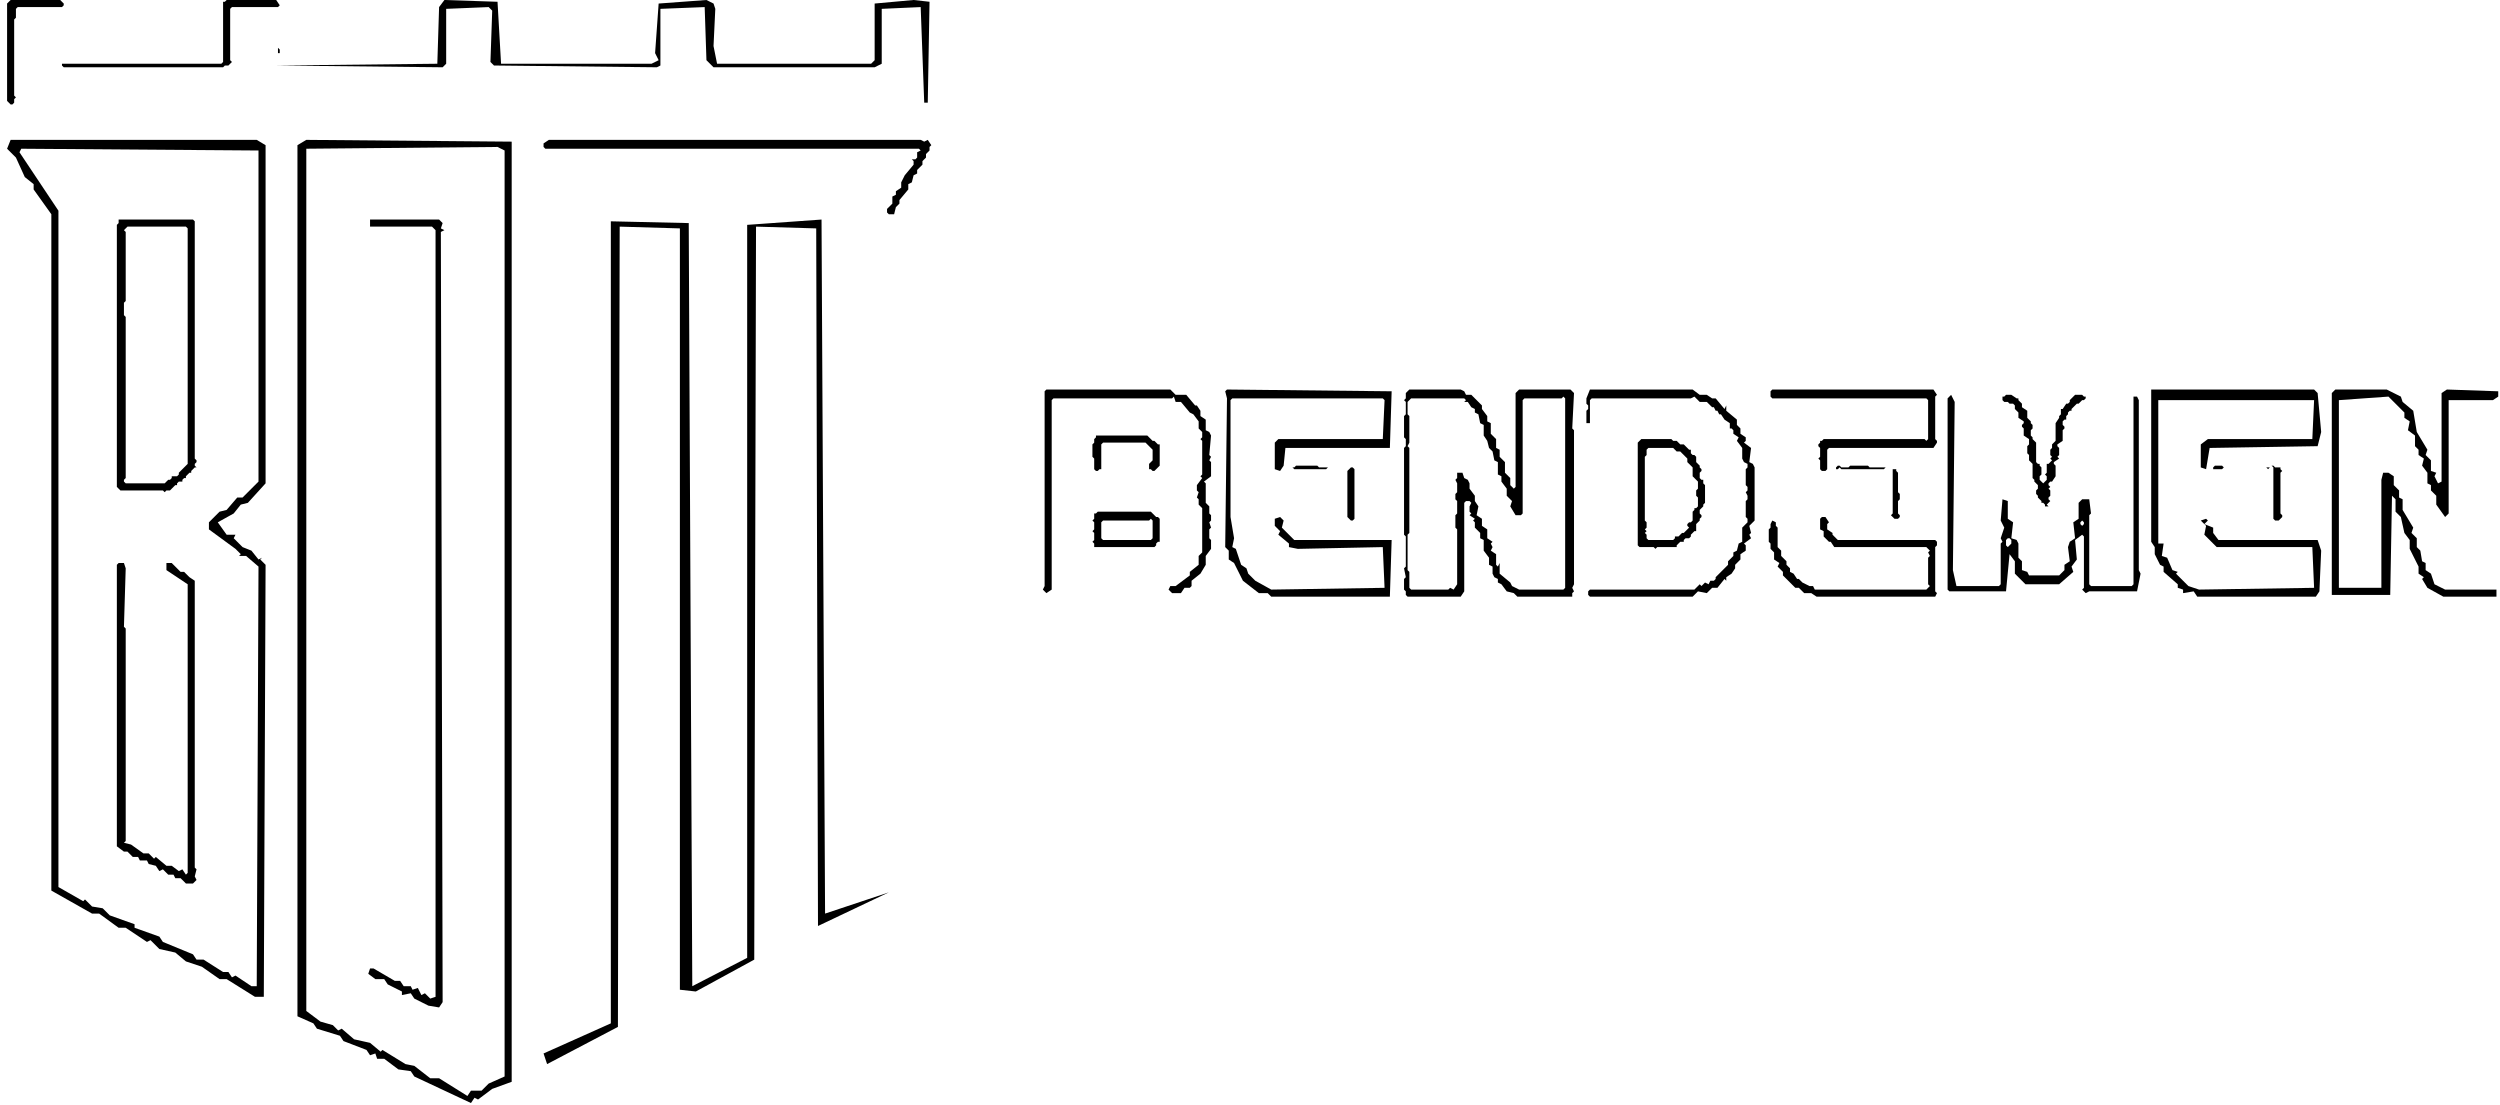
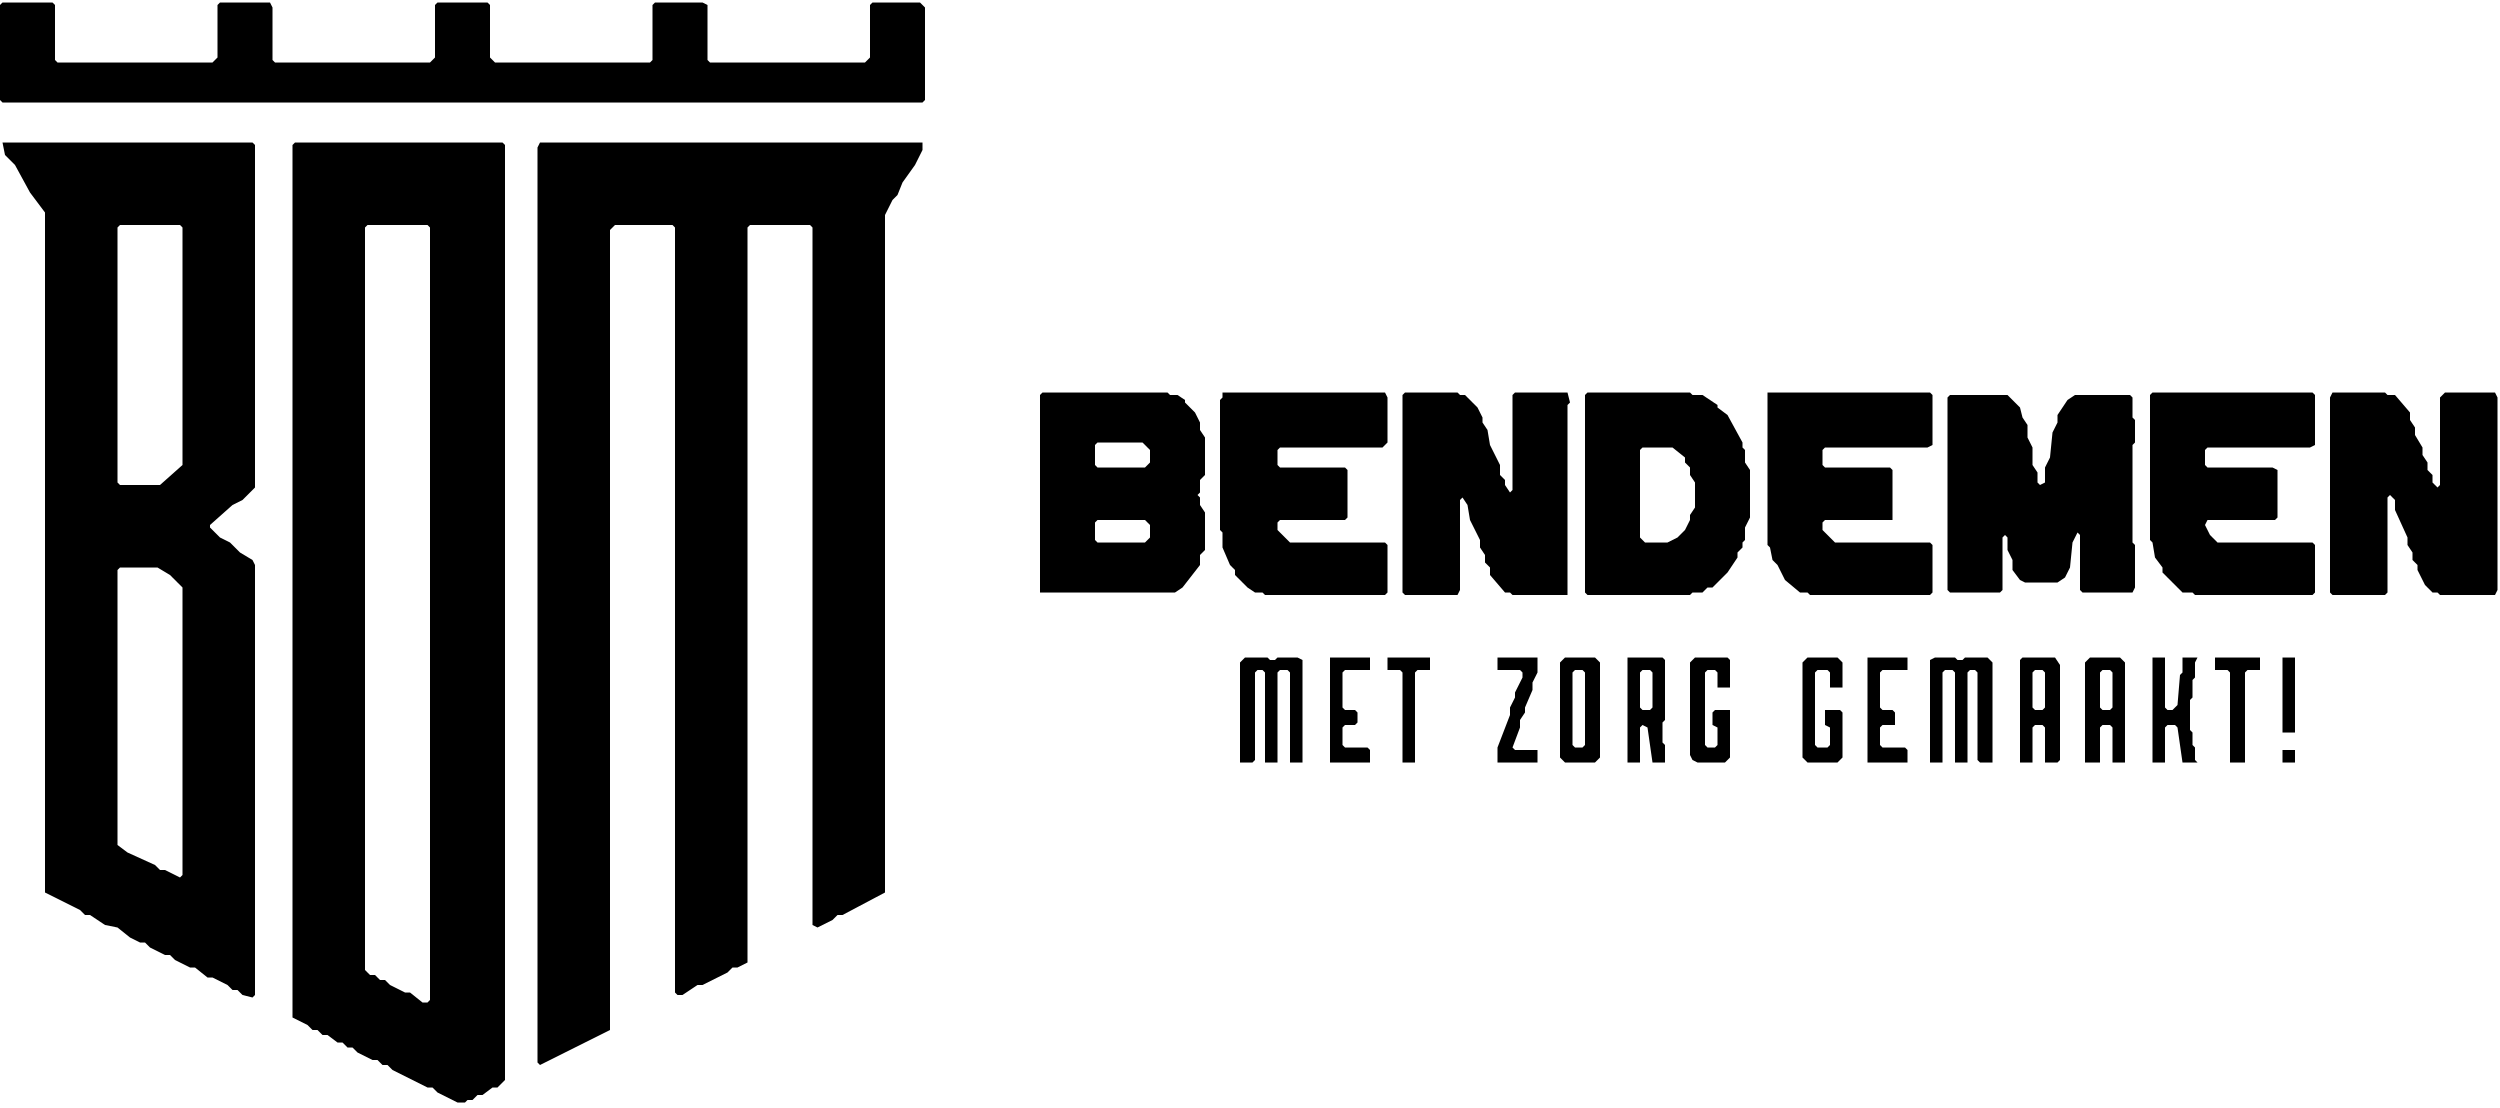
- <svg xmlns="http://www.w3.org/2000/svg" viewBox="0 0 1412 624" role="img" aria-label="Bendemen logo">
-   <path d="M 67 318 L 66 319 L 66 478 L 70 481 L 72 481 L 75 484 L 78 484 L 79 486 L 83 486 L 84 488 L 88 489 L 90 492 L 92 491 L 95 494 L 98 494 L 99 496 L 102 496 L 105 499 L 109 499 L 111 497 L 110 495 L 111 491 L 110 490 L 110 328 L 107 326 L 108 325 L 107 326 L 104 323 L 102 323 L 97 318 L 94 318 L 94 322 L 106 330 L 106 493 L 105 494 L 103 491 L 101 492 L 97 489 L 94 489 L 88 484 L 87 485 L 84 482 L 81 482 L 74 477 L 70 476 L 71 475 L 71 355 L 70 354 L 71 321 L 70 318 Z M 1135 304 L 1136 305 L 1136 307 L 1134 309 L 1133 308 L 1133 305 L 1134 304 Z M 1175 295 L 1176 294 L 1177 295 L 1177 296 L 1176 297 L 1175 296 Z M 651 294 L 651 304 L 650 305 L 623 305 L 622 304 L 622 295 L 623 294 L 649 294 L 650 293 Z M 1000 296 L 1000 298 L 999 299 L 999 306 L 1000 307 L 1000 310 L 1002 312 L 1002 316 L 1005 318 L 1004 320 L 1007 323 L 1007 325 L 1014 332 L 1016 332 L 1019 335 L 1023 335 L 1026 337 L 1093 337 L 1094 335 L 1093 334 L 1093 309 L 1094 308 L 1094 306 L 1093 305 L 1038 305 L 1035 302 L 1035 301 L 1032 299 L 1032 296 L 1033 295 L 1031 292 L 1029 292 L 1028 293 L 1028 299 L 1030 300 L 1030 303 L 1033 306 L 1034 306 L 1036 309 L 1088 309 L 1090 311 L 1089 312 L 1090 314 L 1089 315 L 1089 330 L 1090 331 L 1088 333 L 1025 333 L 1024 331 L 1022 331 L 1018 329 L 1016 327 L 1015 327 L 1013 324 L 1011 323 L 1011 321 L 1009 319 L 1009 317 L 1006 314 L 1006 311 L 1004 309 L 1004 298 L 1003 297 L 1003 295 L 1001 294 Z M 618 290 L 618 293 L 617 294 L 618 295 L 618 299 L 617 300 L 618 301 L 618 305 L 617 306 L 618 307 L 618 309 L 652 309 L 653 308 L 653 307 L 654 306 L 655 306 L 655 293 L 654 292 L 653 292 L 650 289 L 620 289 L 619 290 Z M 1069 265 L 1069 290 L 1068 291 L 1070 293 L 1072 293 L 1073 292 L 1073 291 L 1072 290 L 1072 283 L 1073 282 L 1073 279 L 1072 278 L 1072 267 L 1071 266 L 1071 265 Z M 763 264 L 761 266 L 761 292 L 763 294 L 764 294 L 765 293 L 765 265 L 764 264 Z M 1250 264 L 1250 265 L 1255 265 L 1256 264 L 1280 264 L 1281 265 L 1283 263 L 1284 264 L 1284 293 L 1285 294 L 1287 294 L 1289 292 L 1289 291 L 1288 290 L 1288 267 L 1289 266 L 1288 265 L 1288 264 L 1285 264 L 1284 263 L 1283 263 L 1282 264 L 1256 264 L 1255 263 L 1251 263 Z M 1037 265 L 1038 265 L 1039 264 L 1040 265 L 1064 265 L 1065 264 L 1066 264 L 1056 264 L 1055 263 L 1045 263 L 1044 264 L 1040 264 L 1039 263 L 1038 263 L 1037 264 Z M 728 264 L 730 264 L 731 265 L 749 265 L 750 264 L 752 264 L 745 264 L 744 263 L 732 263 L 731 264 Z M 931 253 L 945 253 L 947 255 L 949 255 L 953 259 L 953 261 L 956 264 L 956 269 L 959 272 L 959 276 L 958 277 L 958 280 L 959 281 L 959 286 L 958 287 L 957 287 L 957 288 L 956 289 L 956 294 L 955 295 L 954 295 L 953 296 L 953 297 L 954 298 L 951 301 L 950 301 L 948 303 L 946 303 L 946 304 L 945 305 L 931 305 L 930 304 L 930 302 L 929 301 L 930 300 L 929 299 L 930 298 L 930 295 L 929 294 L 929 258 L 930 257 L 930 254 Z M 927 248 L 925 250 L 925 308 L 926 309 L 934 309 L 935 310 L 936 309 L 947 309 L 947 308 L 949 306 L 951 306 L 951 305 L 952 304 L 954 304 L 955 303 L 955 302 L 957 300 L 958 300 L 958 296 L 960 294 L 960 293 L 961 292 L 961 291 L 960 290 L 960 288 L 962 286 L 962 285 L 963 284 L 963 274 L 962 273 L 962 271 L 961 271 L 960 270 L 960 267 L 961 266 L 961 265 L 960 264 L 960 263 L 958 261 L 958 258 L 957 257 L 956 257 L 955 256 L 955 254 L 954 254 L 951 251 L 949 251 L 947 249 L 945 249 L 944 248 Z M 618 248 L 618 250 L 617 251 L 617 258 L 618 259 L 618 265 L 619 266 L 620 266 L 621 265 L 622 265 L 622 251 L 623 250 L 647 250 L 651 254 L 651 260 L 649 262 L 649 265 L 650 265 L 651 266 L 652 266 L 655 263 L 655 251 L 654 251 L 652 249 L 651 249 L 648 246 L 619 246 L 619 247 Z M 883 224 L 884 225 L 884 332 L 883 333 L 858 333 L 854 331 L 853 329 L 847 324 L 847 318 L 846 320 L 845 319 L 845 313 L 842 311 L 843 309 L 842 307 L 843 306 L 840 304 L 840 299 L 837 297 L 837 293 L 834 291 L 835 286 L 833 283 L 833 280 L 830 276 L 830 273 L 829 271 L 827 270 L 826 267 L 823 267 L 823 270 L 822 271 L 823 273 L 823 278 L 822 279 L 822 282 L 823 283 L 823 290 L 822 291 L 822 298 L 823 299 L 823 330 L 821 333 L 819 332 L 818 333 L 797 333 L 796 332 L 796 323 L 795 322 L 795 302 L 796 301 L 796 253 L 795 252 L 796 250 L 796 235 L 795 234 L 795 227 L 797 225 L 827 225 L 828 226 L 827 227 L 829 227 L 831 230 L 833 231 L 833 233 L 835 234 L 836 239 L 838 240 L 838 246 L 840 249 L 841 253 L 843 255 L 844 260 L 846 261 L 846 268 L 848 269 L 848 272 L 851 276 L 851 280 L 854 283 L 853 286 L 856 291 L 859 291 L 860 290 L 860 226 L 861 225 L 882 225 Z M 1133 223 L 1132 224 L 1131 224 L 1131 226 L 1132 227 L 1134 227 L 1135 228 L 1137 228 L 1138 229 L 1138 231 L 1140 233 L 1140 236 L 1143 238 L 1143 239 L 1142 240 L 1142 241 L 1143 242 L 1143 246 L 1146 248 L 1146 251 L 1145 252 L 1145 256 L 1146 257 L 1146 260 L 1148 262 L 1148 270 L 1149 271 L 1149 272 L 1151 274 L 1151 276 L 1150 277 L 1150 279 L 1151 280 L 1151 281 L 1153 283 L 1153 284 L 1154 284 L 1155 285 L 1155 286 L 1157 286 L 1156 285 L 1158 283 L 1157 282 L 1157 281 L 1158 280 L 1158 277 L 1157 276 L 1158 275 L 1157 274 L 1157 273 L 1158 272 L 1159 272 L 1161 269 L 1161 263 L 1160 262 L 1160 261 L 1163 259 L 1162 258 L 1163 257 L 1163 253 L 1162 252 L 1162 251 L 1165 249 L 1165 243 L 1166 242 L 1166 241 L 1165 240 L 1165 238 L 1166 237 L 1167 237 L 1167 235 L 1168 234 L 1168 233 L 1169 232 L 1170 232 L 1170 231 L 1173 228 L 1174 228 L 1176 226 L 1177 226 L 1178 225 L 1178 224 L 1177 224 L 1176 223 L 1172 223 L 1169 226 L 1169 227 L 1168 228 L 1167 228 L 1165 231 L 1164 231 L 1164 234 L 1163 235 L 1163 236 L 1161 239 L 1161 249 L 1159 251 L 1159 253 L 1158 254 L 1158 257 L 1159 258 L 1158 259 L 1159 260 L 1157 262 L 1156 262 L 1156 267 L 1155 268 L 1156 269 L 1156 271 L 1154 273 L 1152 271 L 1152 269 L 1153 268 L 1153 264 L 1152 263 L 1152 262 L 1151 262 L 1150 261 L 1150 250 L 1148 248 L 1148 247 L 1147 246 L 1147 243 L 1148 242 L 1148 240 L 1147 239 L 1147 238 L 1145 236 L 1145 232 L 1142 230 L 1142 228 L 1140 226 L 1140 225 L 1139 225 L 1136 223 Z M 1102 223 L 1100 225 L 1100 333 L 1101 334 L 1133 334 L 1135 313 L 1138 317 L 1138 324 L 1144 330 L 1163 330 L 1171 323 L 1170 320 L 1173 316 L 1172 305 L 1176 302 L 1177 303 L 1177 332 L 1176 333 L 1178 335 L 1180 334 L 1207 334 L 1209 324 L 1208 322 L 1208 226 L 1207 224 L 1205 224 L 1205 330 L 1204 331 L 1181 331 L 1180 330 L 1180 291 L 1181 290 L 1180 282 L 1176 282 L 1174 284 L 1174 293 L 1171 295 L 1172 304 L 1169 306 L 1168 309 L 1169 317 L 1166 319 L 1166 322 L 1163 325 L 1146 325 L 1145 323 L 1142 322 L 1142 317 L 1140 315 L 1140 307 L 1139 305 L 1136 304 L 1137 295 L 1134 293 L 1134 283 L 1131 282 L 1130 294 L 1132 298 L 1130 304 L 1131 306 L 1130 307 L 1130 330 L 1129 331 L 1105 331 L 1103 322 L 1104 227 Z M 1319 220 L 1317 222 L 1317 336 L 1350 336 L 1351 280 L 1353 282 L 1353 289 L 1356 292 L 1358 301 L 1361 305 L 1361 310 L 1366 320 L 1366 324 L 1369 326 L 1368 327 L 1371 332 L 1380 337 L 1410 337 L 1410 333 L 1381 333 L 1375 330 L 1373 324 L 1370 322 L 1370 318 L 1368 317 L 1367 311 L 1365 309 L 1365 304 L 1362 301 L 1363 298 L 1357 288 L 1357 282 L 1355 281 L 1355 277 L 1352 274 L 1352 269 L 1349 267 L 1346 267 L 1345 271 L 1345 332 L 1321 332 L 1321 226 L 1349 224 L 1358 233 L 1358 236 L 1361 238 L 1360 243 L 1364 246 L 1364 252 L 1366 254 L 1366 257 L 1369 259 L 1368 263 L 1371 267 L 1371 273 L 1373 274 L 1373 277 L 1376 280 L 1376 285 L 1381 292 L 1383 290 L 1383 226 L 1408 226 L 1411 224 L 1411 221 L 1382 220 L 1379 222 L 1379 272 L 1377 273 L 1375 269 L 1376 267 L 1373 266 L 1373 260 L 1370 257 L 1371 254 L 1365 244 L 1363 232 L 1357 227 L 1356 224 L 1348 220 Z M 1000 221 L 1000 224 L 1001 225 L 1088 225 L 1089 226 L 1089 248 L 1088 249 L 1087 248 L 1030 248 L 1029 249 L 1028 249 L 1028 250 L 1027 251 L 1027 252 L 1028 253 L 1028 258 L 1027 259 L 1028 260 L 1028 265 L 1029 266 L 1031 266 L 1032 265 L 1032 254 L 1033 253 L 1092 253 L 1094 250 L 1094 249 L 1093 248 L 1093 224 L 1094 223 L 1092 220 L 1001 220 Z M 898 220 L 896 225 L 896 228 L 897 229 L 897 231 L 896 232 L 896 239 L 898 239 L 898 226 L 899 225 L 955 225 L 957 224 L 960 227 L 964 227 L 967 230 L 968 230 L 969 232 L 970 232 L 971 234 L 972 234 L 974 237 L 977 239 L 977 242 L 978 242 L 979 243 L 979 245 L 982 247 L 981 249 L 984 253 L 984 259 L 985 261 L 987 262 L 987 264 L 986 265 L 986 274 L 987 275 L 987 277 L 986 278 L 987 280 L 987 282 L 986 283 L 986 292 L 987 293 L 987 295 L 984 298 L 984 306 L 982 307 L 981 311 L 979 312 L 979 314 L 976 317 L 976 319 L 969 326 L 969 327 L 968 328 L 966 328 L 965 330 L 963 329 L 961 331 L 960 330 L 957 333 L 898 333 L 897 334 L 897 336 L 898 337 L 956 337 L 959 334 L 964 335 L 967 332 L 970 332 L 974 327 L 975 328 L 975 326 L 978 324 L 980 321 L 980 319 L 983 316 L 983 313 L 986 311 L 986 308 L 985 307 L 989 304 L 988 302 L 989 301 L 988 297 L 991 294 L 991 264 L 990 262 L 988 261 L 989 253 L 985 250 L 986 249 L 986 247 L 983 245 L 983 242 L 981 240 L 981 237 L 975 232 L 975 229 L 974 231 L 969 225 L 967 225 L 964 223 L 960 223 L 956 220 Z M 796 220 L 794 222 L 794 225 L 793 226 L 794 227 L 794 234 L 793 235 L 793 247 L 794 248 L 794 252 L 793 253 L 793 302 L 794 303 L 794 320 L 793 321 L 794 326 L 793 327 L 793 333 L 794 334 L 794 336 L 795 337 L 825 337 L 827 334 L 827 284 L 828 283 L 830 283 L 831 284 L 830 286 L 830 289 L 831 290 L 830 291 L 833 293 L 832 294 L 833 295 L 833 298 L 836 301 L 836 304 L 838 305 L 838 311 L 841 315 L 841 319 L 843 320 L 843 324 L 844 326 L 846 327 L 846 329 L 848 330 L 851 334 L 855 335 L 857 337 L 888 337 L 888 335 L 889 334 L 888 332 L 889 330 L 889 243 L 888 242 L 889 222 L 887 220 L 858 220 L 856 222 L 856 275 L 855 276 L 853 274 L 853 270 L 850 267 L 850 261 L 847 258 L 847 254 L 845 253 L 845 248 L 842 245 L 842 239 L 840 238 L 840 235 L 837 231 L 837 229 L 831 223 L 828 223 L 827 221 L 825 220 Z M 693 220 L 692 221 L 693 225 L 692 309 L 694 311 L 694 316 L 697 318 L 702 328 L 711 335 L 716 335 L 718 337 L 785 337 L 786 305 L 731 305 L 724 298 L 725 294 L 723 292 L 720 293 L 720 297 L 723 300 L 722 302 L 728 307 L 728 309 L 733 310 L 781 309 L 782 332 L 718 333 L 709 328 L 705 324 L 704 321 L 701 319 L 698 310 L 696 309 L 697 304 L 695 292 L 695 226 L 696 225 L 781 225 L 782 226 L 781 248 L 722 248 L 720 250 L 720 265 L 723 266 L 725 263 L 726 253 L 785 253 L 786 221 Z M 591 220 L 590 221 L 590 331 L 589 333 L 591 335 L 594 333 L 594 226 L 595 225 L 662 225 L 663 224 L 664 227 L 667 227 L 672 233 L 674 234 L 677 238 L 677 242 L 679 244 L 679 247 L 678 248 L 679 249 L 679 268 L 678 269 L 679 270 L 676 274 L 676 277 L 677 278 L 676 281 L 677 282 L 677 285 L 679 287 L 679 312 L 677 314 L 677 319 L 672 323 L 672 325 L 664 331 L 661 331 L 660 333 L 662 335 L 667 335 L 669 332 L 672 332 L 673 331 L 673 328 L 678 324 L 681 319 L 681 314 L 684 310 L 684 305 L 683 304 L 683 299 L 684 298 L 683 295 L 684 294 L 684 291 L 683 290 L 683 286 L 681 284 L 681 273 L 680 272 L 684 269 L 684 261 L 683 260 L 684 258 L 683 257 L 684 246 L 683 244 L 681 243 L 681 237 L 678 235 L 678 232 L 676 229 L 675 229 L 670 223 L 664 223 L 661 220 Z M 1215 220 L 1215 306 L 1217 309 L 1217 313 L 1220 319 L 1222 320 L 1222 323 L 1230 330 L 1230 332 L 1233 333 L 1233 335 L 1239 334 L 1241 337 L 1308 337 L 1310 334 L 1311 311 L 1309 305 L 1253 305 L 1250 301 L 1250 298 L 1245 296 L 1247 294 L 1246 293 L 1243 294 L 1246 297 L 1245 302 L 1252 309 L 1306 309 L 1307 332 L 1242 333 L 1236 331 L 1229 324 L 1230 323 L 1227 322 L 1224 315 L 1221 314 L 1222 307 L 1219 307 L 1219 226 L 1307 226 L 1306 248 L 1247 248 L 1243 251 L 1243 264 L 1246 265 L 1248 253 L 1309 252 L 1311 244 L 1309 222 L 1307 220 Z M 72 128 L 105 128 L 106 129 L 106 262 L 101 267 L 101 268 L 100 269 L 97 269 L 97 270 L 96 271 L 95 271 L 93 273 L 71 273 L 70 272 L 70 271 L 71 270 L 71 179 L 70 178 L 70 171 L 71 170 L 71 131 L 70 130 Z M 464 124 L 422 127 L 422 541 L 391 557 L 389 126 L 345 125 L 345 578 L 307 595 L 309 601 L 349 580 L 350 128 L 384 129 L 384 559 L 393 560 L 426 542 L 427 128 L 461 129 L 462 523 L 502 504 L 466 516 Z M 209 124 L 209 128 L 244 128 L 246 130 L 246 563 L 243 564 L 240 561 L 238 562 L 236 558 L 233 559 L 232 557 L 228 557 L 226 554 L 223 554 L 211 547 L 209 547 L 208 550 L 212 553 L 217 553 L 219 556 L 227 560 L 227 562 L 232 561 L 234 564 L 242 568 L 248 569 L 250 566 L 249 131 L 251 130 L 249 129 L 250 126 L 248 124 Z M 67 124 L 67 126 L 66 127 L 66 275 L 68 277 L 92 277 L 93 278 L 94 277 L 96 277 L 99 274 L 100 274 L 100 273 L 101 272 L 103 272 L 103 271 L 104 270 L 105 270 L 105 269 L 107 267 L 108 267 L 108 266 L 110 264 L 111 264 L 110 263 L 110 262 L 111 261 L 111 260 L 110 259 L 110 125 L 109 124 Z M 12 84 L 146 85 L 146 272 L 137 281 L 134 281 L 128 288 L 124 289 L 118 295 L 118 299 L 133 310 L 136 313 L 135 314 L 139 314 L 146 320 L 145 557 L 142 557 L 133 551 L 131 552 L 129 549 L 126 549 L 115 542 L 111 542 L 109 539 L 92 532 L 90 529 L 76 524 L 76 522 L 62 517 L 58 513 L 52 512 L 48 508 L 47 509 L 33 501 L 33 119 L 11 86 Z M 173 84 L 281 83 L 285 85 L 285 608 L 276 612 L 272 616 L 266 616 L 264 619 L 248 609 L 243 609 L 234 602 L 229 601 L 216 593 L 215 594 L 209 589 L 200 587 L 193 581 L 191 582 L 188 579 L 181 577 L 173 571 Z M 307 81 L 307 83 L 308 84 L 519 84 L 520 85 L 518 86 L 518 89 L 517 90 L 515 90 L 516 91 L 516 93 L 511 99 L 509 103 L 509 106 L 506 108 L 506 110 L 504 111 L 504 115 L 501 118 L 501 120 L 502 121 L 505 121 L 506 117 L 508 115 L 508 113 L 513 107 L 513 104 L 515 103 L 516 99 L 518 98 L 518 96 L 521 93 L 521 91 L 523 89 L 523 87 L 525 85 L 525 83 L 526 82 L 524 79 L 522 80 L 520 79 L 310 79 Z M 173 79 L 168 82 L 168 574 L 177 578 L 179 581 L 192 585 L 194 588 L 207 593 L 209 596 L 212 595 L 213 598 L 217 598 L 225 604 L 232 605 L 234 608 L 266 623 L 268 620 L 270 621 L 278 615 L 289 611 L 289 80 Z M 6 79 L 4 84 L 9 89 L 14 100 L 19 104 L 19 107 L 29 121 L 29 503 L 52 516 L 56 516 L 67 524 L 71 524 L 83 532 L 85 531 L 90 536 L 99 538 L 105 543 L 114 546 L 124 553 L 128 553 L 144 563 L 149 563 L 150 319 L 147 316 L 148 315 L 146 316 L 142 311 L 137 309 L 132 304 L 133 302 L 128 302 L 123 295 L 132 290 L 136 285 L 140 284 L 150 273 L 150 82 L 145 79 Z M 157 27 L 157 30 L 158 30 L 158 28 Z M 156 37 L 250 38 L 252 36 L 252 5 L 276 4 L 278 6 L 277 35 L 279 37 L 371 38 L 373 37 L 373 5 L 398 4 L 399 34 L 403 38 L 494 38 L 498 36 L 498 5 L 520 4 L 522 58 L 524 58 L 525 1 L 516 0 L 494 2 L 494 34 L 492 36 L 405 36 L 403 26 L 404 5 L 403 2 L 399 0 L 372 2 L 370 30 L 372 34 L 368 36 L 283 36 L 281 1 L 251 0 L 248 4 L 247 36 Z M 158 3 L 156 0 L 128 0 L 127 1 L 126 1 L 126 35 L 125 36 L 35 36 L 35 37 L 36 38 L 126 38 L 127 37 L 129 37 L 131 35 L 130 34 L 130 5 L 131 4 L 157 4 Z M 34 0 L 6 0 L 4 2 L 4 57 L 6 59 L 7 59 L 8 58 L 8 56 L 9 55 L 8 54 L 8 11 L 9 10 L 9 5 L 10 4 L 35 4 L 36 3 L 36 2 Z" fill="#000" fill-rule="evenodd" />
+ <svg xmlns="http://www.w3.org/2000/svg" viewBox="0 0 1000 443" role="img" aria-label="bendemen logo">
+   <path d="M 913,300 L 913,305 L 918,305 L 918,300 Z M 913,263 L 913,293 L 918,293 L 918,263 Z M 886,263 L 886,268 L 891,268 L 892,269 L 892,305 L 898,305 L 898,269 L 899,268 L 904,268 L 904,263 Z M 861,263 L 861,305 L 866,305 L 866,291 L 867,290 L 870,290 L 871,291 L 873,305 L 879,305 L 878,304 L 878,299 L 877,298 L 877,293 L 876,292 L 876,280 L 877,279 L 877,272 L 878,271 L 878,265 L 879,263 L 873,263 L 873,269 L 872,270 L 871,282 L 869,284 L 867,284 L 866,283 L 866,263 Z M 836,263 L 834,265 L 834,305 L 840,305 L 840,291 L 841,290 L 844,290 L 845,291 L 845,305 L 850,305 L 850,265 L 848,263 Z M 841,268 L 844,268 L 845,269 L 845,283 L 844,284 L 841,284 L 840,283 L 840,269 Z M 809,263 L 808,264 L 808,305 L 813,305 L 813,291 L 814,290 L 817,290 L 818,291 L 818,305 L 823,305 L 824,304 L 824,266 L 822,263 Z M 814,268 L 817,268 L 818,269 L 818,283 L 817,284 L 814,284 L 813,283 L 813,269 Z M 772,264 L 772,305 L 777,305 L 777,269 L 778,268 L 781,268 L 782,269 L 782,305 L 787,305 L 787,269 L 788,268 L 790,268 L 791,269 L 791,304 L 792,305 L 797,305 L 797,265 L 795,263 L 786,263 L 785,264 L 783,264 L 782,263 L 774,263 Z M 747,263 L 747,305 L 763,305 L 763,300 L 762,299 L 753,299 L 752,298 L 752,291 L 753,290 L 758,290 L 758,285 L 757,284 L 753,284 L 752,283 L 752,269 L 753,268 L 763,268 L 763,263 Z M 723,263 L 721,265 L 721,303 L 723,305 L 735,305 L 737,303 L 737,285 L 736,284 L 730,284 L 730,290 L 732,291 L 732,298 L 731,299 L 727,299 L 726,298 L 726,269 L 727,268 L 731,268 L 732,269 L 732,275 L 737,275 L 737,265 L 735,263 Z M 678,263 L 676,265 L 676,302 L 677,304 L 679,305 L 690,305 L 692,303 L 692,284 L 686,284 L 685,285 L 685,290 L 687,291 L 687,298 L 686,299 L 683,299 L 682,298 L 682,269 L 683,268 L 686,268 L 687,269 L 687,275 L 692,275 L 692,264 L 691,263 Z M 651,263 L 651,305 L 656,305 L 656,291 L 657,290 L 659,291 L 661,305 L 666,305 L 666,298 L 665,297 L 665,289 L 666,288 L 666,264 L 665,263 Z M 657,268 L 660,268 L 661,269 L 661,283 L 660,284 L 657,284 L 656,283 L 656,269 Z M 626,263 L 624,265 L 624,303 L 626,305 L 638,305 L 640,303 L 640,265 L 638,263 Z M 630,268 L 633,268 L 634,269 L 634,298 L 633,299 L 630,299 L 629,298 L 629,269 Z M 599,263 L 599,268 L 608,268 L 609,269 L 609,271 L 606,277 L 606,279 L 604,283 L 604,286 L 599,299 L 599,305 L 615,305 L 615,300 L 606,300 L 605,299 L 608,291 L 608,288 L 610,285 L 610,283 L 613,276 L 613,273 L 615,269 L 615,263 Z M 555,263 L 555,268 L 560,268 L 561,269 L 561,305 L 566,305 L 566,269 L 567,268 L 572,268 L 572,263 Z M 532,263 L 532,305 L 548,305 L 548,300 L 547,299 L 538,299 L 537,298 L 537,291 L 538,290 L 542,290 L 543,289 L 543,285 L 542,284 L 538,284 L 537,283 L 537,269 L 538,268 L 548,268 L 548,263 Z M 498,263 L 496,265 L 496,305 L 501,305 L 502,304 L 502,269 L 503,268 L 505,268 L 506,269 L 506,305 L 511,305 L 511,269 L 512,268 L 515,268 L 516,269 L 516,305 L 521,305 L 521,264 L 519,263 L 511,263 L 510,264 L 508,264 L 507,263 Z M 780,158 L 779,159 L 779,236 L 780,237 L 800,237 L 801,236 L 801,215 L 802,214 L 803,215 L 803,220 L 805,224 L 805,228 L 808,232 L 810,233 L 823,233 L 826,231 L 828,227 L 829,217 L 831,213 L 832,214 L 832,236 L 833,237 L 853,237 L 854,235 L 854,218 L 853,217 L 853,178 L 854,177 L 854,168 L 853,167 L 853,159 L 852,158 L 830,158 L 827,160 L 823,166 L 823,169 L 821,173 L 820,183 L 818,187 L 818,193 L 816,194 L 815,193 L 815,189 L 813,186 L 813,179 L 811,175 L 811,170 L 809,167 L 808,163 L 803,158 Z M 933,157 L 932,159 L 932,237 L 933,238 L 954,238 L 955,237 L 955,199 L 956,198 L 958,200 L 958,204 L 963,215 L 963,218 L 965,221 L 965,224 L 967,226 L 967,228 L 970,234 L 973,237 L 975,237 L 976,238 L 998,238 L 999,236 L 999,159 L 998,157 L 978,157 L 976,159 L 976,194 L 975,195 L 973,193 L 973,190 L 971,188 L 971,185 L 969,182 L 969,179 L 966,174 L 966,171 L 964,168 L 964,165 L 958,158 L 955,158 L 954,157 Z M 861,157 L 860,158 L 860,216 L 861,217 L 862,223 L 865,227 L 865,229 L 873,237 L 877,237 L 878,238 L 925,238 L 926,237 L 926,218 L 925,217 L 887,217 L 884,214 L 882,210 L 883,208 L 910,208 L 911,207 L 911,188 L 909,187 L 883,187 L 882,186 L 882,180 L 883,179 L 924,179 L 926,178 L 926,158 L 925,157 Z M 707,157 L 707,218 L 708,219 L 709,224 L 711,226 L 714,232 L 720,237 L 723,237 L 724,238 L 772,238 L 773,237 L 773,218 L 772,217 L 734,217 L 729,212 L 729,209 L 730,208 L 757,208 L 757,188 L 756,187 L 730,187 L 729,186 L 729,180 L 730,179 L 771,179 L 773,178 L 773,158 L 772,157 Z M 635,157 L 634,158 L 634,237 L 635,238 L 676,238 L 677,237 L 681,237 L 683,235 L 685,235 L 691,229 L 695,223 L 695,221 L 697,219 L 697,217 L 698,216 L 698,211 L 700,207 L 700,188 L 698,185 L 698,180 L 697,179 L 697,177 L 691,166 L 687,163 L 687,162 L 681,158 L 677,158 L 676,157 Z M 657,179 L 669,179 L 674,183 L 674,185 L 676,187 L 676,190 L 678,193 L 678,203 L 676,206 L 676,208 L 674,212 L 671,215 L 667,217 L 658,217 L 656,215 L 656,180 Z M 562,157 L 561,158 L 561,237 L 562,238 L 583,238 L 584,236 L 584,200 L 585,199 L 587,202 L 588,208 L 592,216 L 592,219 L 594,222 L 594,225 L 596,227 L 596,230 L 602,237 L 604,237 L 605,238 L 627,238 L 627,162 L 628,161 L 627,157 L 606,157 L 605,158 L 605,196 L 604,197 L 602,194 L 602,192 L 600,190 L 600,186 L 596,178 L 595,172 L 593,169 L 593,167 L 591,163 L 586,158 L 584,158 L 583,157 Z M 489,157 L 489,159 L 488,160 L 488,212 L 489,213 L 489,219 L 492,226 L 494,228 L 494,230 L 499,235 L 502,237 L 505,237 L 506,238 L 554,238 L 555,237 L 555,218 L 554,217 L 516,217 L 511,212 L 511,209 L 512,208 L 538,208 L 539,207 L 539,188 L 538,187 L 512,187 L 511,186 L 511,180 L 512,179 L 553,179 L 555,177 L 555,159 L 554,157 Z M 417,157 L 416,158 L 416,237 L 470,237 L 473,235 L 480,226 L 480,222 L 482,220 L 482,205 L 480,202 L 480,199 L 479,198 L 480,197 L 480,192 L 482,190 L 482,175 L 480,172 L 480,169 L 478,165 L 474,161 L 474,160 L 471,158 L 468,158 L 467,157 Z M 438,209 L 439,208 L 458,208 L 460,210 L 460,215 L 458,217 L 439,217 L 438,216 Z M 438,178 L 439,177 L 457,177 L 460,180 L 460,185 L 458,187 L 439,187 L 438,186 Z M 369,57 L 216,57 L 215,59 L 215,425 L 216,426 L 244,412 L 244,92 L 246,90 L 269,90 L 270,91 L 270,397 L 271,398 L 273,398 L 279,394 L 281,394 L 291,389 L 293,387 L 295,387 L 299,385 L 299,91 L 300,90 L 324,90 L 325,91 L 325,370 L 327,371 L 333,368 L 335,366 L 337,366 L 354,357 L 354,86 L 357,80 L 359,78 L 361,73 L 366,66 L 369,60 Z M 118,57 L 117,58 L 117,407 L 123,410 L 125,412 L 127,412 L 129,414 L 131,414 L 135,417 L 137,417 L 139,419 L 141,419 L 143,421 L 149,424 L 151,424 L 153,426 L 155,426 L 157,428 L 171,435 L 173,435 L 175,437 L 183,441 L 186,441 L 187,440 L 189,440 L 191,438 L 193,438 L 197,435 L 199,435 L 202,432 L 202,58 L 201,57 Z M 147,90 L 171,90 L 172,91 L 172,400 L 171,401 L 169,401 L 164,397 L 162,397 L 156,394 L 154,392 L 152,392 L 150,390 L 148,390 L 146,388 L 146,91 Z M 1,57 L 2,62 L 6,66 L 12,77 L 18,85 L 18,357 L 32,364 L 34,366 L 36,366 L 42,370 L 47,371 L 52,375 L 56,377 L 58,377 L 60,379 L 66,382 L 68,382 L 70,384 L 76,387 L 78,387 L 83,391 L 85,391 L 91,394 L 93,396 L 95,396 L 97,398 L 101,399 L 102,398 L 102,226 L 101,224 L 96,221 L 92,217 L 88,215 L 84,211 L 84,210 L 93,202 L 97,200 L 102,195 L 102,58 L 101,57 Z M 48,227 L 63,227 L 68,230 L 73,235 L 73,350 L 72,351 L 66,348 L 64,348 L 62,346 L 51,341 L 47,338 L 47,228 Z M 48,90 L 72,90 L 73,91 L 73,186 L 64,194 L 48,194 L 47,193 L 47,91 Z M 0,2 L 0,40 L 1,41 L 369,41 L 370,40 L 370,3 L 368,1 L 349,1 L 348,2 L 348,23 L 346,25 L 284,25 L 283,24 L 283,2 L 281,1 L 262,1 L 261,2 L 261,24 L 260,25 L 198,25 L 196,23 L 196,2 L 195,1 L 175,1 L 174,2 L 174,23 L 172,25 L 110,25 L 109,24 L 109,3 L 108,1 L 88,1 L 87,2 L 87,23 L 85,25 L 23,25 L 22,24 L 22,2 L 21,1 L 1,1 Z" fill="#000" fill-rule="evenodd" />
</svg>
